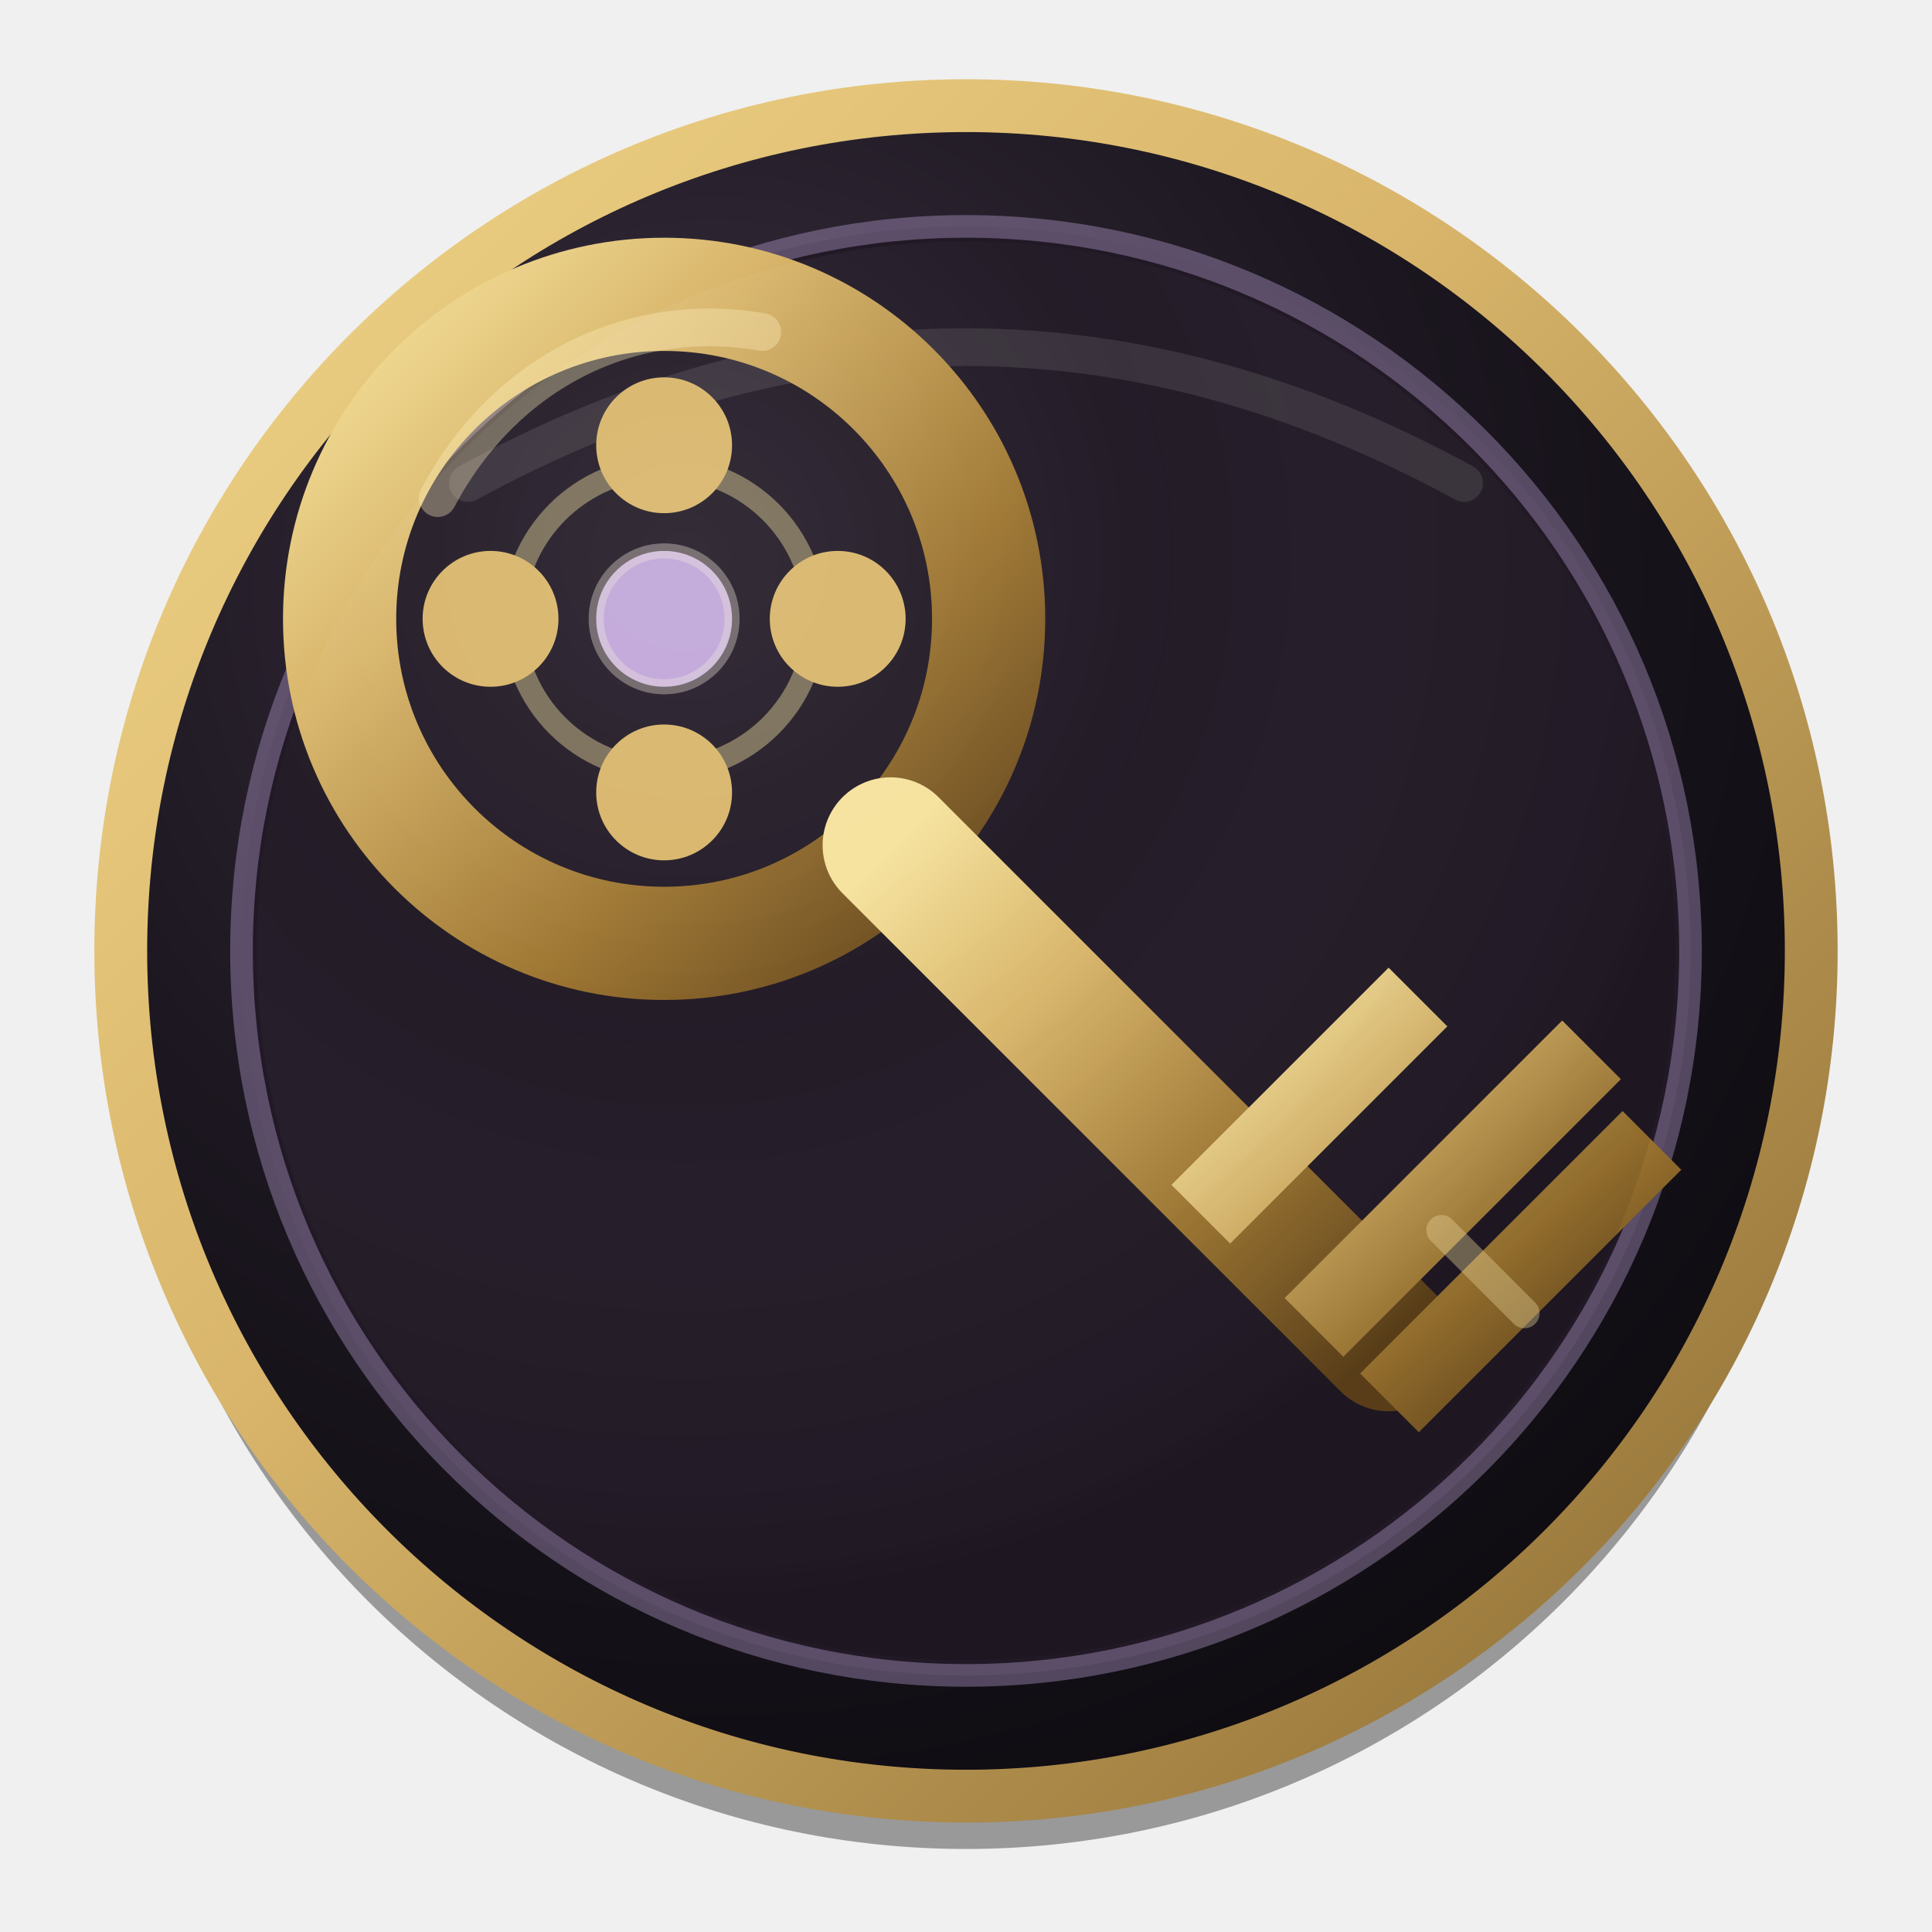
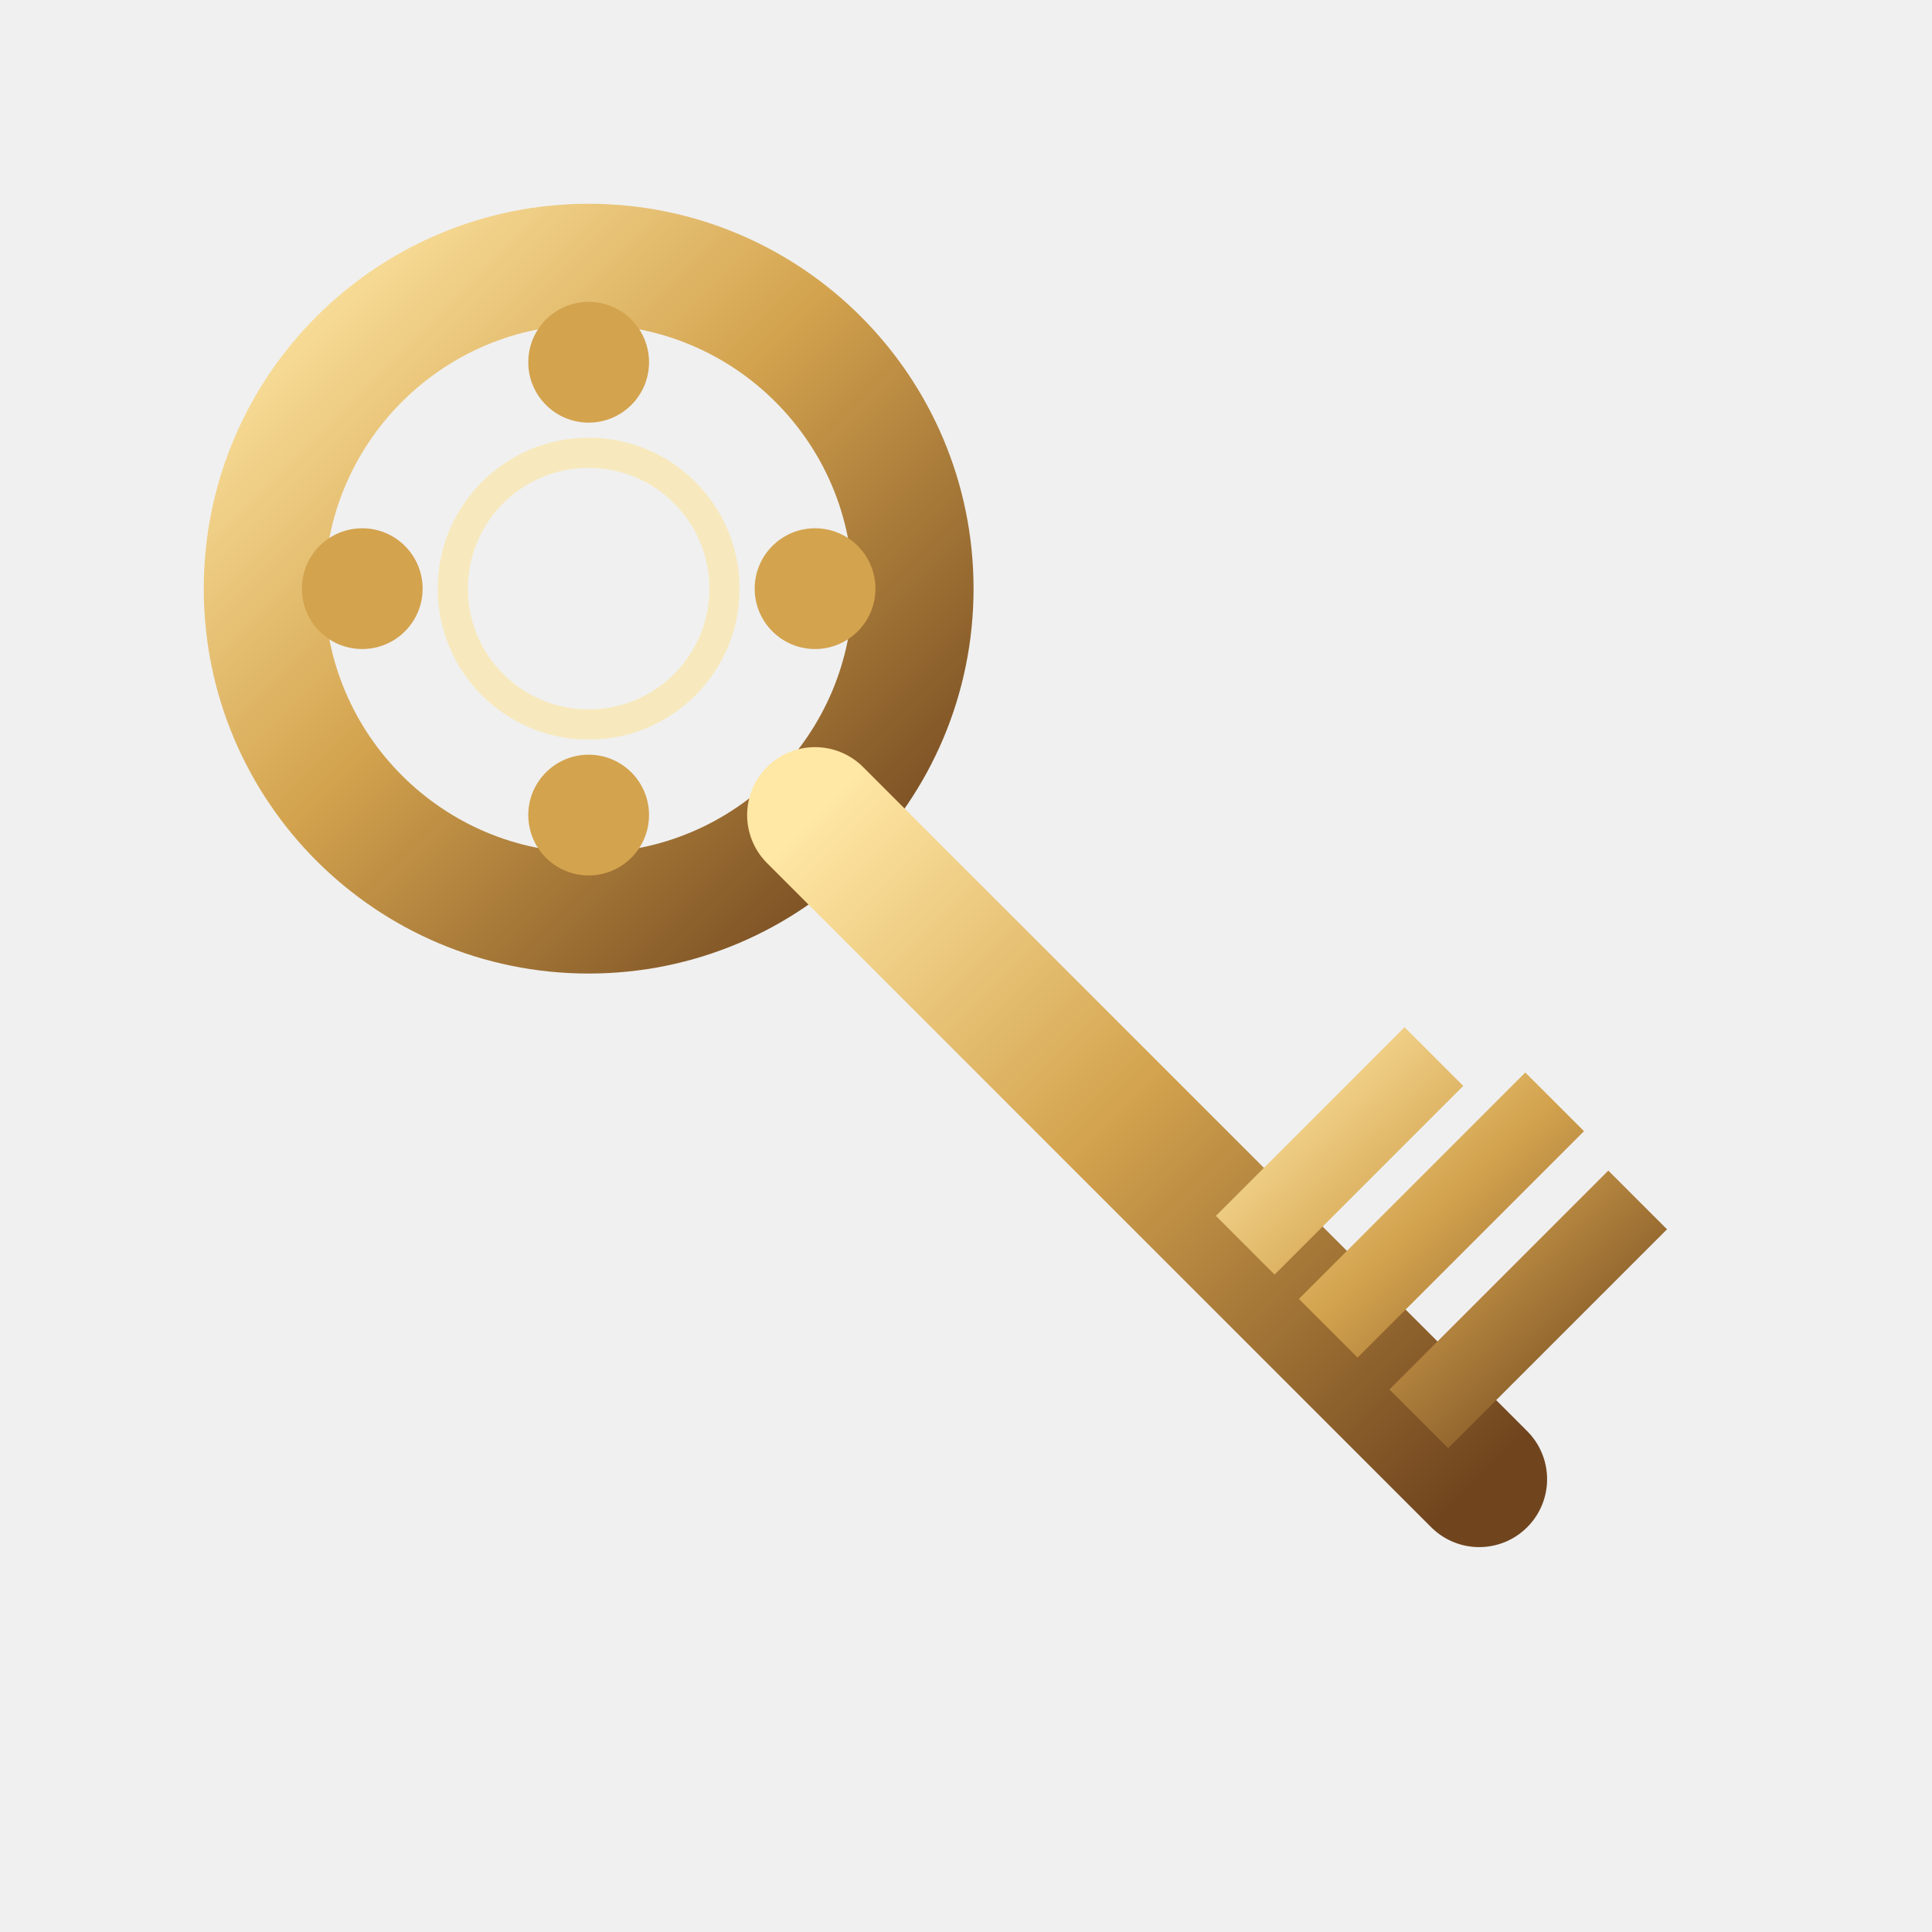
<svg xmlns="http://www.w3.org/2000/svg" width="256" height="256" viewBox="0 0 256 256">
  <defs>
-     <radialGradient id="bezel" cx="35%" cy="28%" r="75%">
-       <stop offset="0" stop-color="#3a3040" />
-       <stop offset=".55" stop-color="#1c1720" />
-       <stop offset="1" stop-color="#0f0c12" />
-     </radialGradient>
-     <linearGradient id="gold" x1="0" y1="0" x2="1" y2="1">
-       <stop offset="0" stop-color="#f0d58a" />
-       <stop offset=".42" stop-color="#d8b56a" />
-       <stop offset="1" stop-color="#8b6b32" />
-     </linearGradient>
-     <radialGradient id="gloss" cx="30%" cy="22%" r="75%">
-       <stop offset="0" stop-color="#ffffff" stop-opacity=".22" />
-       <stop offset=".45" stop-color="#ffffff" stop-opacity=".03" />
-       <stop offset="1" stop-color="#000000" stop-opacity=".2" />
-     </radialGradient>
-   </defs>
-   <circle cx="128" cy="133" r="112" fill="#000" opacity=".36" />
-   <circle cx="128" cy="126" r="112" fill="url(#bezel)" stroke="url(#gold)" stroke-width="7" />
-   <circle cx="128" cy="126" r="96" fill="#211925" stroke="#bfa5d8" stroke-opacity=".38" stroke-width="3" />
-   <path d="M62 64 Q128 28 194 64" fill="none" stroke="#fff" stroke-opacity=".10" stroke-width="5" stroke-linecap="round" />
-   <defs>
-     <linearGradient id="metal" x1="0" y1="0" x2="1" y2="1">
-       <stop offset="0" stop-color="#f6e29d" />
-       <stop offset=".30" stop-color="#d8b56a" />
-       <stop offset=".68" stop-color="#9d7530" />
-       <stop offset="1" stop-color="#5f421a" />
+     <linearGradient id="m" x2="1" y2="1">
+       <stop stop-color="#FFE7A5" />
+       <stop offset=".45" stop-color="#D3A34E" />
+       <stop offset="1" stop-color="#70451E" />
    </linearGradient>
  </defs>
-   <circle cx="88" cy="82" r="43" fill="none" stroke="url(#metal)" stroke-width="15" />
-   <circle cx="88" cy="82" r="20" fill="#211925" stroke="#f3df9d" stroke-opacity=".42" stroke-width="3" />
-   <path d="M118 112 L184 178" stroke="url(#metal)" stroke-width="18" stroke-linecap="round" />
-   <path d="M178 172 L207 143 M188 182 L215 155 M163 157 L184 136" stroke="url(#metal)" stroke-width="11" stroke-linecap="square" />
-   <circle cx="88" cy="59" r="9" fill="#d8b56a" />
-   <circle cx="65" cy="82" r="9" fill="#d8b56a" />
-   <circle cx="111" cy="82" r="9" fill="#d8b56a" />
-   <circle cx="88" cy="105" r="9" fill="#d8b56a" />
-   <circle cx="88" cy="82" r="9" fill="#bfa5d8" stroke="#f1e8dd" stroke-opacity=".36" stroke-width="2" />
-   <path d="M58 66 C67 49 84 41 101 44" fill="none" stroke="#fff1bd" stroke-opacity=".35" stroke-width="5" stroke-linecap="round" />
-   <path d="M191 163 L202 174" stroke="#f5e2a4" stroke-opacity=".40" stroke-width="4" stroke-linecap="round" />
-   <circle cx="128" cy="126" r="94" fill="url(#gloss)" opacity=".40" />
+   <circle cx="78" cy="78" r="43" fill="none" stroke="url(#m)" stroke-width="16" />
+   <circle cx="78" cy="78" r="18" fill="none" stroke="#F7E9BD" stroke-width="4" />
+   <path d="M108 108 196 196" stroke="url(#m)" stroke-width="18" stroke-linecap="round" />
+   <path d="m176 176 30-30m-18 42 29-29m-52 6 25-25" stroke="url(#m)" stroke-width="11" />
+   <circle cx="78" cy="48" r="8" fill="#D3A34E" />
+   <circle cx="48" cy="78" r="8" fill="#D3A34E" />
+   <circle cx="108" cy="78" r="8" fill="#D3A34E" />
+   <circle cx="78" cy="108" r="8" fill="#D3A34E" />
</svg>
